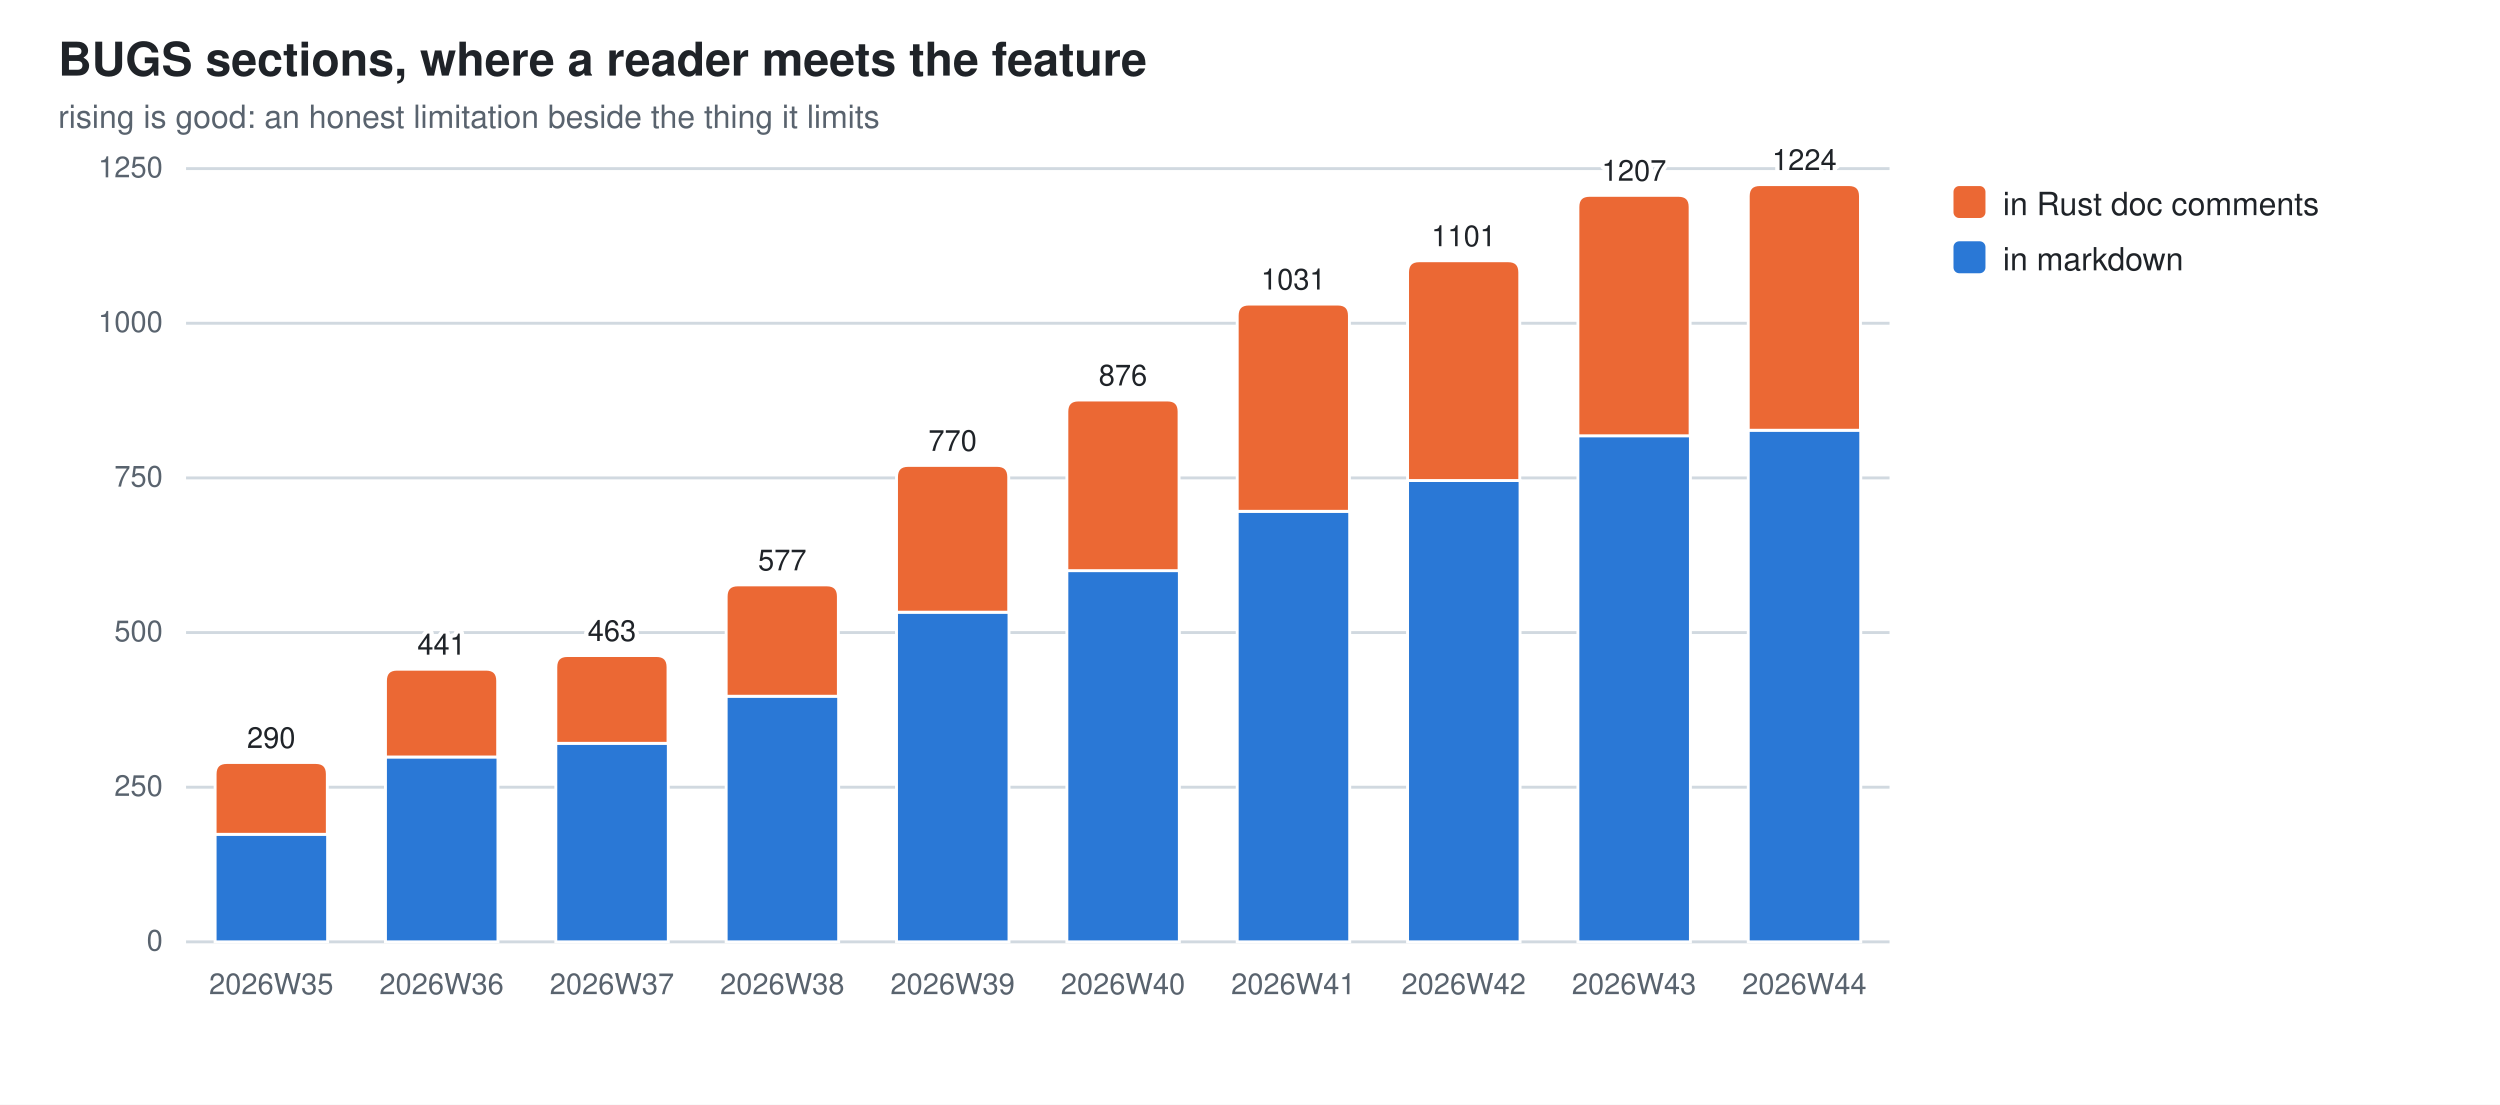
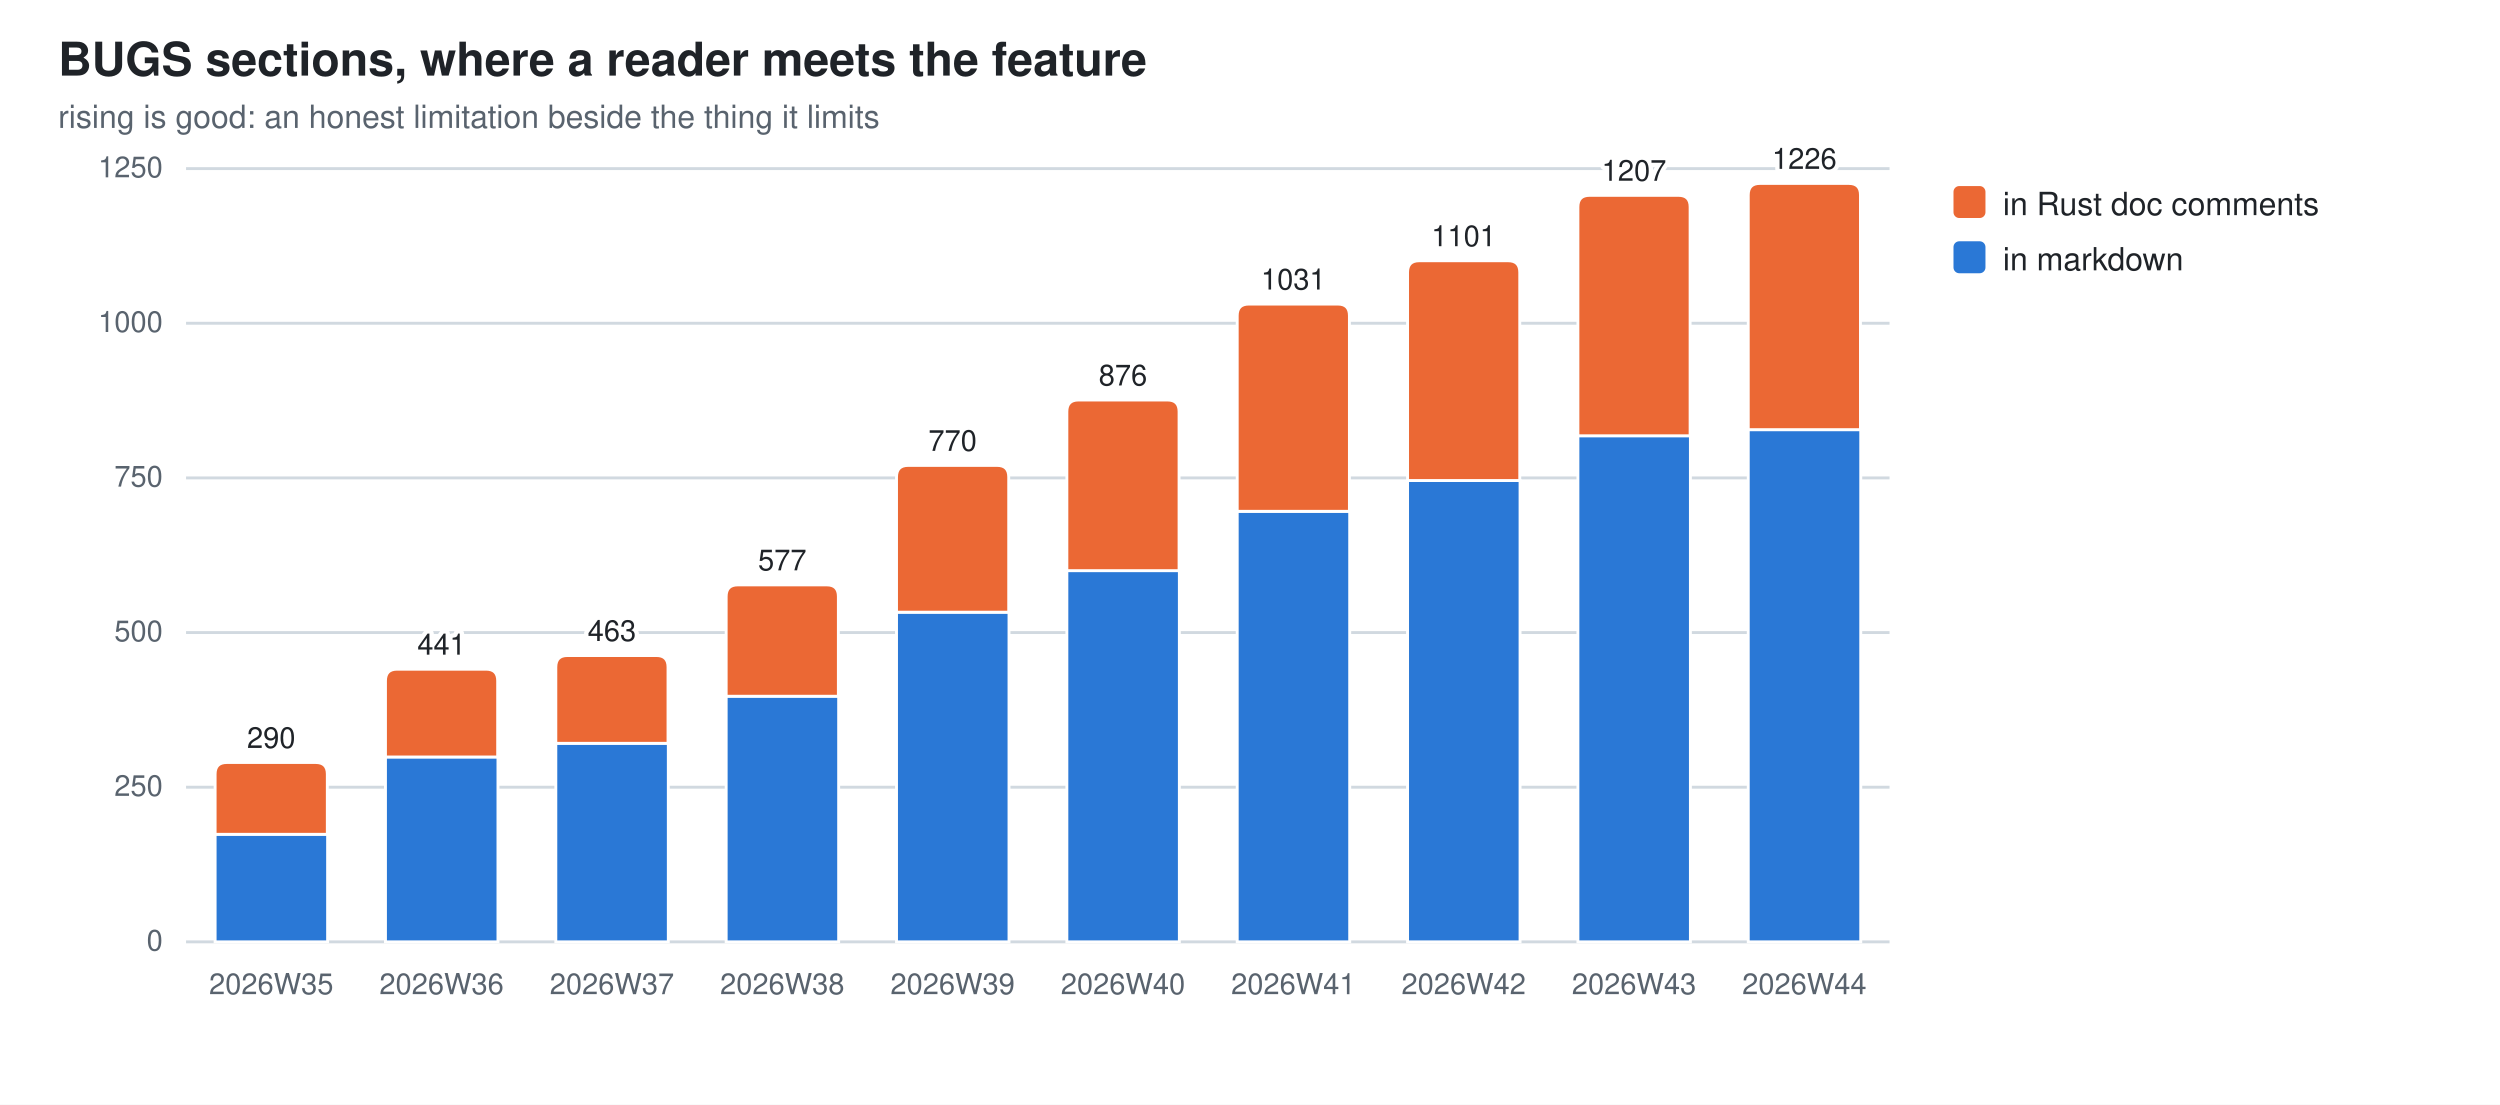
<svg xmlns="http://www.w3.org/2000/svg" width="860" height="380" viewBox="0 0 860 380" role="img" aria-label="BUGS sections, where a reader meets the feature">
  <style>
  .bg{fill:#ffffff} .fg{fill:#1f2328} .mut{fill:#59636e} .grid{stroke:#d1d9e0}
  .seg{stroke:#ffffff;stroke-width:1}
  .val{paint-order:stroke;stroke:#ffffff;stroke-width:3px;stroke-linejoin:round}
  .s0{fill:#2a78d6}  .s1{fill:#eb6834}
  @media (prefers-color-scheme: dark){
    .bg{fill:#0d1117} .fg{fill:#e6edf3} .mut{fill:#9198a1} .grid{stroke:#30363d}
    .seg{stroke:#0d1117} .val{stroke:#0d1117} .s0{fill:#3987e5} .s1{fill:#d95926}}
  text{font-family:-apple-system,BlinkMacSystemFont,"Segoe UI",Helvetica,Arial,sans-serif}
</style>
  <rect class="bg" width="860" height="380" />
  <text class="fg" x="20" y="26" font-size="16" font-weight="600">BUGS sections, where a reader meets the feature</text>
  <text class="mut" x="20" y="44" font-size="11">rising is good: an honest limitation beside the thing it limits</text>
  <line class="grid" x1="64" y1="324.0" x2="650.0" y2="324.0" stroke-width="1" />
  <text class="mut" x="56" y="327.0" font-size="10" text-anchor="end">0</text>
  <line class="grid" x1="64" y1="270.8" x2="650.0" y2="270.8" stroke-width="1" />
  <text class="mut" x="56" y="273.8" font-size="10" text-anchor="end">250</text>
  <line class="grid" x1="64" y1="217.6" x2="650.0" y2="217.6" stroke-width="1" />
  <text class="mut" x="56" y="220.6" font-size="10" text-anchor="end">500</text>
  <line class="grid" x1="64" y1="164.4" x2="650.0" y2="164.4" stroke-width="1" />
  <text class="mut" x="56" y="167.4" font-size="10" text-anchor="end">750</text>
  <line class="grid" x1="64" y1="111.2" x2="650.0" y2="111.2" stroke-width="1" />
  <text class="mut" x="56" y="114.2" font-size="10" text-anchor="end">1000</text>
  <line class="grid" x1="64" y1="58.0" x2="650.0" y2="58.0" stroke-width="1" />
  <text class="mut" x="56" y="61.0" font-size="10" text-anchor="end">1250</text>
  <rect class="seg s0" x="74.0" y="287.0" width="38.7" height="37.0" />
  <path class="seg s1" d="M74.0,287.0 V266.3 Q74.0,262.3 78.0,262.3 H108.6 Q112.6,262.3 112.6,266.3 V287.0 Z" />
  <text class="mut" x="93.3" y="342" font-size="10" text-anchor="middle">2026W35</text>
  <text class="fg val" x="93.3" y="257.3" font-size="10" text-anchor="middle">290</text>
  <rect class="seg s0" x="132.6" y="260.4" width="38.7" height="63.6" />
  <path class="seg s1" d="M132.6,260.4 V234.2 Q132.6,230.2 136.6,230.2 H167.2 Q171.2,230.2 171.2,234.2 V260.4 Z" />
  <text class="mut" x="151.9" y="342" font-size="10" text-anchor="middle">2026W36</text>
  <text class="fg val" x="151.9" y="225.2" font-size="10" text-anchor="middle">441</text>
  <rect class="seg s0" x="191.2" y="255.7" width="38.7" height="68.3" />
  <path class="seg s1" d="M191.2,255.7 V229.5 Q191.2,225.5 195.2,225.5 H225.8 Q229.8,225.5 229.8,229.5 V255.7 Z" />
  <text class="mut" x="210.5" y="342" font-size="10" text-anchor="middle">2026W37</text>
  <text class="fg val" x="210.5" y="220.5" font-size="10" text-anchor="middle">463</text>
  <rect class="seg s0" x="249.8" y="239.5" width="38.7" height="84.5" />
  <path class="seg s1" d="M249.8,239.5 V205.2 Q249.8,201.2 253.8,201.2 H284.4 Q288.4,201.2 288.4,205.2 V239.5 Z" />
  <text class="mut" x="269.1" y="342" font-size="10" text-anchor="middle">2026W38</text>
  <text class="fg val" x="269.1" y="196.2" font-size="10" text-anchor="middle">577</text>
  <rect class="seg s0" x="308.4" y="210.6" width="38.7" height="113.4" />
  <path class="seg s1" d="M308.4,210.6 V164.1 Q308.4,160.1 312.4,160.1 H343.0 Q347.0,160.1 347.0,164.1 V210.6 Z" />
  <text class="mut" x="327.7" y="342" font-size="10" text-anchor="middle">2026W39</text>
  <text class="fg val" x="327.7" y="155.1" font-size="10" text-anchor="middle">770</text>
  <rect class="seg s0" x="367.0" y="196.3" width="38.7" height="127.7" />
  <path class="seg s1" d="M367.0,196.3 V141.6 Q367.0,137.6 371.0,137.6 H401.6 Q405.6,137.6 405.6,141.6 V196.3 Z" />
  <text class="mut" x="386.3" y="342" font-size="10" text-anchor="middle">2026W40</text>
  <text class="fg val" x="386.3" y="132.6" font-size="10" text-anchor="middle">876</text>
  <rect class="seg s0" x="425.6" y="175.9" width="38.7" height="148.1" />
  <path class="seg s1" d="M425.6,175.9 V108.6 Q425.6,104.6 429.6,104.6 H460.2 Q464.2,104.6 464.2,108.6 V175.9 Z" />
  <text class="mut" x="444.9" y="342" font-size="10" text-anchor="middle">2026W41</text>
  <text class="fg val" x="444.9" y="99.6" font-size="10" text-anchor="middle">1031</text>
  <rect class="seg s0" x="484.2" y="165.3" width="38.7" height="158.7" />
  <path class="seg s1" d="M484.2,165.3 V93.7 Q484.2,89.7 488.2,89.7 H518.8 Q522.8,89.7 522.8,93.7 V165.3 Z" />
  <text class="mut" x="503.5" y="342" font-size="10" text-anchor="middle">2026W42</text>
  <text class="fg val" x="503.5" y="84.7" font-size="10" text-anchor="middle">1101</text>
  <rect class="seg s0" x="542.8" y="149.9" width="38.7" height="174.1" />
  <path class="seg s1" d="M542.8,149.9 V71.2 Q542.8,67.2 546.8,67.2 H577.4 Q581.4,67.2 581.4,71.2 V149.9 Z" />
  <text class="mut" x="562.1" y="342" font-size="10" text-anchor="middle">2026W43</text>
  <text class="fg val" x="562.1" y="62.2" font-size="10" text-anchor="middle">1207</text>
-   <rect class="seg s0" x="601.4" y="148.0" width="38.7" height="176.0" />
-   <path class="seg s1" d="M601.4,148.0 V67.5 Q601.4,63.5 605.4,63.5 H636.0 Q640.0,63.5 640.0,67.5 V148.0 Z" />
+   <rect class="seg s0" x="601.4" y="147.8" width="38.7" height="176.2" />
+   <path class="seg s1" d="M601.4,147.8 V67.1 Q601.4,63.1 605.4,63.1 H636.0 Q640.0,63.1 640.0,67.1 V147.8 Z" />
  <text class="mut" x="620.7" y="342" font-size="10" text-anchor="middle">2026W44</text>
-   <text class="fg val" x="620.7" y="58.5" font-size="10" text-anchor="middle">1224</text>
+   <text class="fg val" x="620.7" y="58.1" font-size="10" text-anchor="middle">1226</text>
  <rect class="s1" x="672" y="64" width="11" height="11" rx="2" />
  <text class="fg" y="74" font-size="11">
    <tspan x="689" dy="0">in Rust doc comments</tspan>
  </text>
  <rect class="s0" x="672" y="83" width="11" height="11" rx="2" />
  <text class="fg" y="93" font-size="11">
    <tspan x="689" dy="0">in markdown</tspan>
  </text>
</svg>
